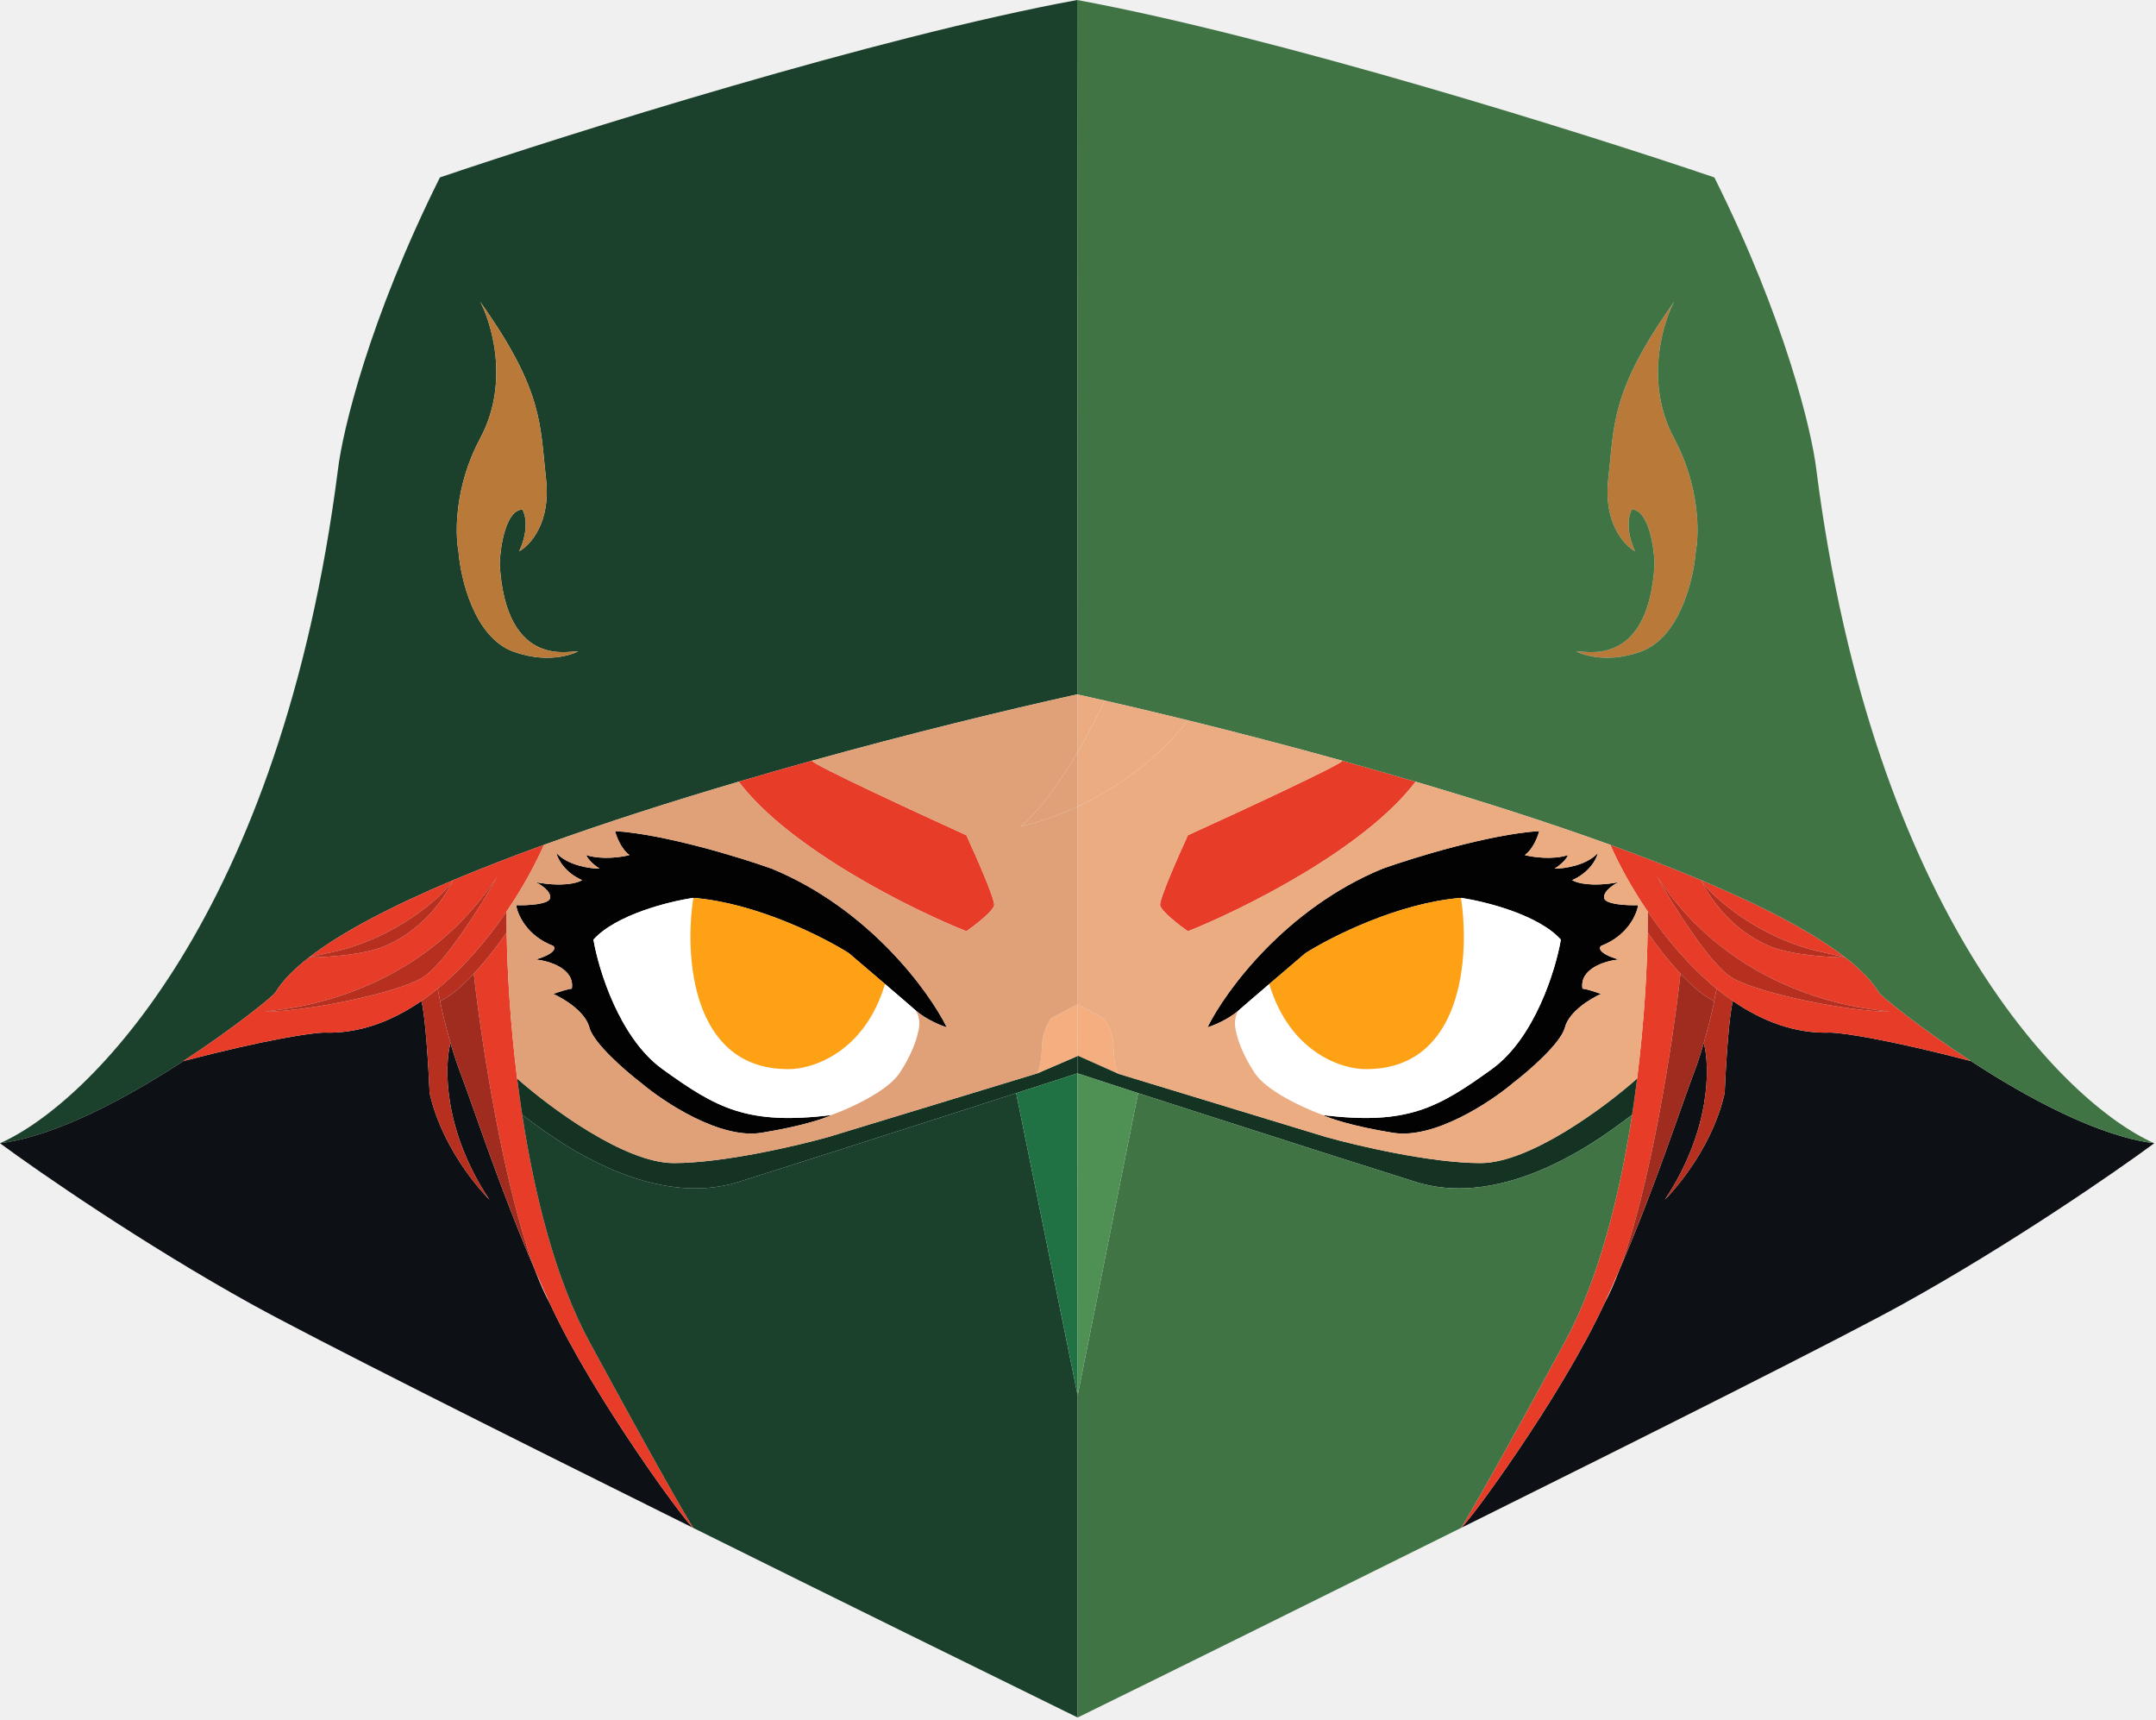
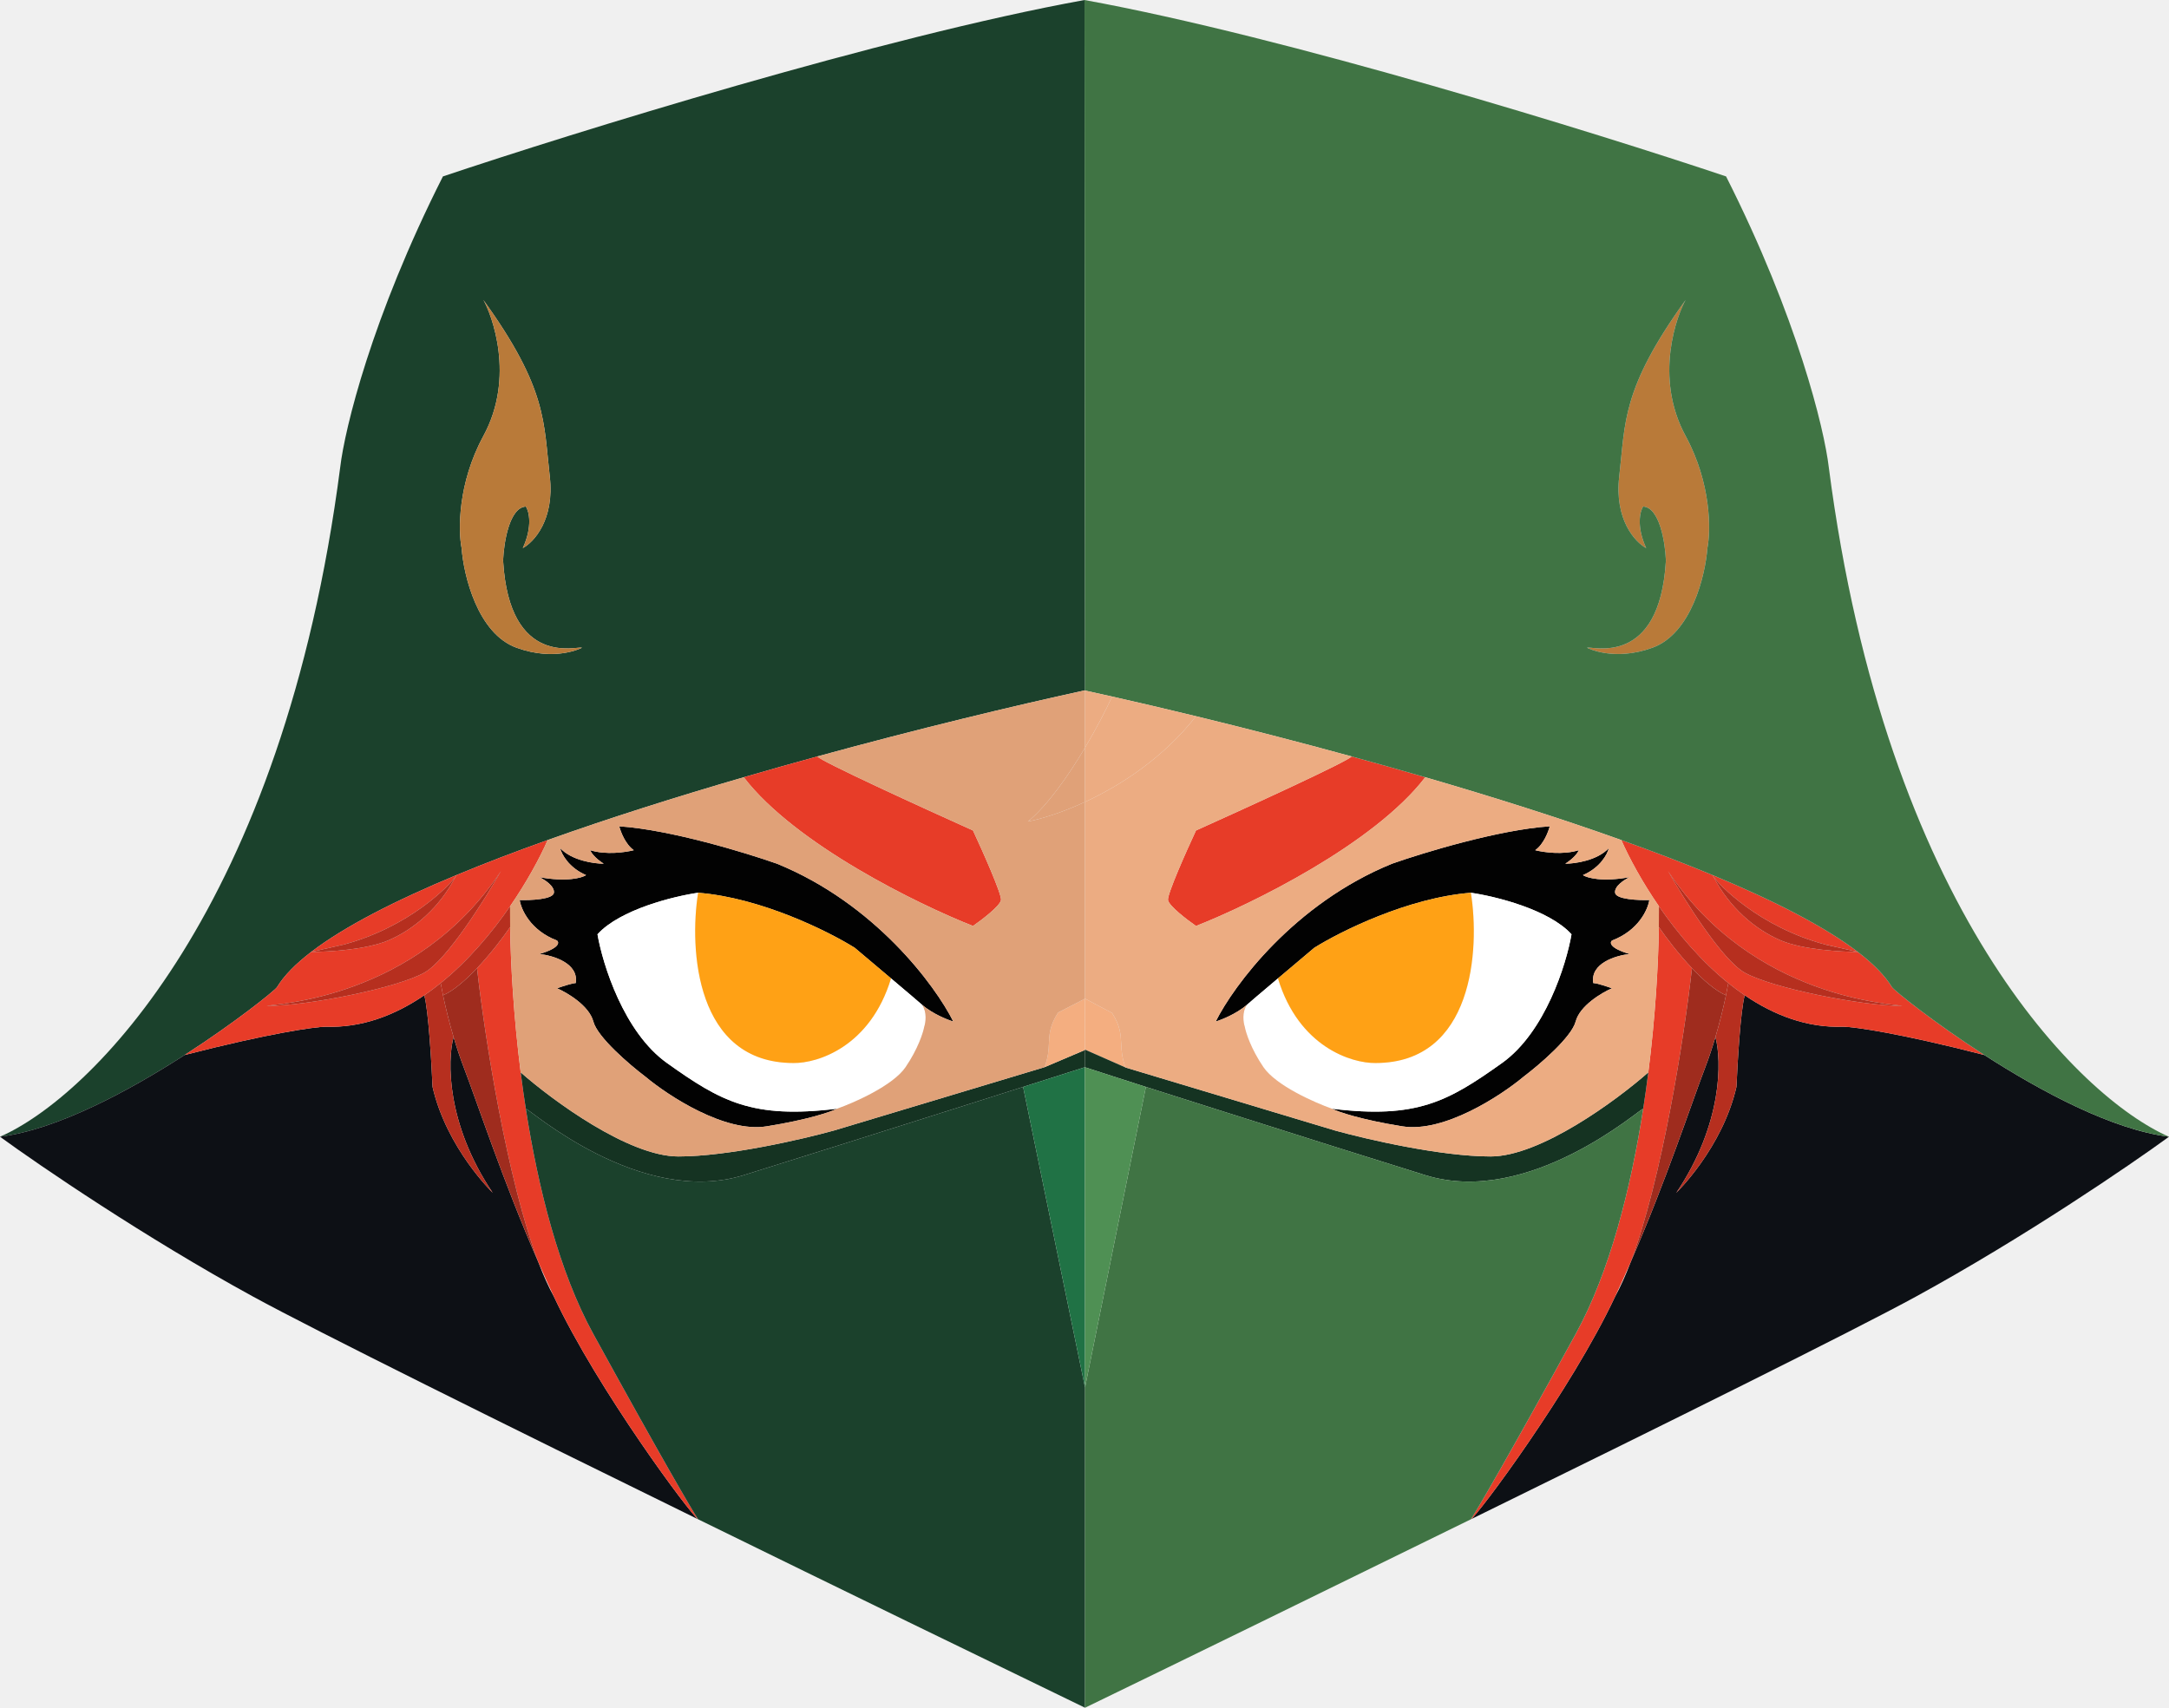
- <svg xmlns="http://www.w3.org/2000/svg" width="508" height="405" viewBox="0 0 508 405" fill="none">
-   <path fill-rule="evenodd" clip-rule="evenodd" d="M79.623 110.666C66.223 215.349 20.958 260.049 0 269.314C13.312 267.644 30.067 258.527 43.21 249.953C55.234 242.108 64.235 234.717 64.815 233.895C66.451 231.152 69.182 228.354 72.826 225.527C80.59 219.503 92.499 213.35 106.793 207.331C113.46 204.523 120.647 201.745 128.174 199.022C142.633 193.792 158.349 188.769 174.054 184.142C179.821 182.443 185.588 180.797 191.29 179.214C214.69 172.718 237.012 167.279 253.92 163.549L253.799 0.004C206.608 8.662 134.081 31.465 103.656 41.796C86.954 75.247 80.675 101.648 79.623 110.666ZM113.123 103.287C120.648 89.267 115.065 74.509 113.123 71.066C128.174 92.219 127.203 100.09 128.659 112.88C129.824 123.112 124.937 128.458 122.348 129.852C124.678 124.736 123.804 121.161 123.076 120.013C119.192 120.21 117.897 128.622 117.735 132.803C119.192 158.384 135.214 152.972 136.185 153.464C136.185 153.464 130.019 156.809 120.891 153.464C111.764 150.119 108.511 136.329 108.025 129.852C107.216 125.67 107.103 114.503 113.123 103.287Z" fill="#1B412C" />
-   <path d="M113.123 71.066C115.065 74.509 120.648 89.267 113.123 103.287C107.103 114.503 107.216 125.67 108.025 129.852C108.511 136.329 111.764 150.119 120.891 153.464C130.019 156.809 136.185 153.464 136.185 153.464C135.214 152.972 119.192 158.384 117.735 132.803C117.897 128.622 119.192 120.21 123.076 120.013C123.804 121.161 124.678 124.736 122.348 129.852C124.937 128.458 129.824 123.112 128.659 112.88C127.203 100.09 128.174 92.219 113.123 71.066Z" fill="#B97A39" />
-   <path d="M223.09 242.012C218.882 233.485 204.738 214.07 181.822 204.625C174.459 202.001 156.77 196.557 144.924 195.77C145.247 197.082 146.38 200.05 148.322 201.428C146.461 201.919 141.816 202.608 138.127 201.428C138.288 201.919 139.146 203.248 141.282 204.625C139.017 204.625 133.806 203.887 131.087 200.936C131.41 202.329 133.077 205.56 137.156 207.331C136.185 207.987 132.64 209.003 126.232 207.823C127.445 208.397 129.824 209.938 129.63 211.512C129.436 213.086 124.209 213.316 121.619 213.234C121.943 215.448 124.144 220.465 130.358 222.826C130.925 223.318 130.893 224.647 126.232 226.024C129.387 226.352 135.505 228.189 134.728 232.911C133.951 232.911 131.491 233.731 130.358 234.141C132.786 235.207 137.884 238.273 138.855 242.012C139.826 245.75 147.351 252.26 150.992 255.048C156.414 259.639 169.684 268.428 179.395 266.854C189.105 265.28 194.445 263.411 195.902 262.673C175.996 265.132 168.713 260.951 156.09 251.85C145.992 244.57 141.04 228.484 139.826 221.351C145.128 215.448 157.733 212.332 163.373 211.512C178.132 212.693 193.96 220.695 200.029 224.548C202.281 226.468 205.547 229.255 208.525 231.802C212.288 235.021 215.591 237.857 215.808 238.076C218.332 240.241 221.715 241.602 223.09 242.012Z" fill="#020202" />
-   <path d="M195.902 262.673C200.029 261.197 209.011 257.163 211.924 252.834C214.837 248.505 216.05 244.635 216.293 243.242C216.617 242.258 216.973 239.847 215.808 238.076C215.591 237.857 212.288 235.021 208.525 231.802C203.67 248.035 191.29 251.931 185.706 251.85C162.79 251.85 161.269 224.958 163.373 211.512C157.733 212.332 145.128 215.448 139.826 221.351C141.04 228.484 145.992 244.57 156.09 251.85C168.713 260.951 175.996 265.132 195.902 262.673Z" fill="white" />
-   <path d="M200.029 224.548C193.96 220.695 178.132 212.693 163.373 211.512C161.269 224.958 162.79 251.85 185.706 251.85C191.29 251.931 203.67 248.035 208.525 231.802C205.547 229.255 202.281 226.468 200.029 224.548Z" fill="#FFA115" />
-   <path d="M0 269.314C9.225 276.119 33.986 293.222 59.232 307.193C73.761 315.233 118.036 337.452 163.373 359.947C161.949 359.24 139.887 329.329 129.63 307.193C128.37 304.9 127.164 302.163 126.015 299.099C117.666 279.732 111.708 261.257 108.511 252.834C107.625 250.5 106.834 248.062 106.146 245.701C104.668 251.194 104.432 266.264 115.308 282.596C115.308 282.596 104.53 272.069 101.228 257.508C100.985 251.731 100.257 239.305 99.286 235.807C92.407 240.545 84.636 243.564 76.225 243.242C73.554 243.307 63.213 244.74 43.21 249.953C30.067 258.527 13.312 267.644 0 269.314Z" fill="#0D1015" />
-   <path d="M227.702 196.754C215.808 191.343 191.872 180.259 191.29 179.214C185.588 180.797 179.821 182.443 174.054 184.142C186.095 200.026 214.837 214.254 227.702 219.383C229.806 217.907 234.063 214.611 234.257 213.234C234.451 211.856 229.968 201.673 227.702 196.754Z" fill="#E73C28" />
-   <path d="M80.351 223.81C95.879 219.646 105.392 209.605 106.653 207.609C106.7 207.516 106.747 207.424 106.793 207.331C92.499 213.35 80.59 219.503 72.826 225.527L80.351 223.81Z" fill="#E73C28" />
-   <path fill-rule="evenodd" clip-rule="evenodd" d="M64.815 233.895C64.235 234.717 55.234 242.108 43.21 249.953C63.213 244.74 73.554 243.307 76.225 243.242C84.636 243.564 92.407 240.545 99.286 235.807C100.602 234.901 101.885 233.932 103.134 232.911C109.526 227.686 115.018 221.111 119.373 214.71C123.274 208.976 126.264 203.382 128.174 199.022C120.647 201.745 113.46 204.523 106.793 207.331C106.78 207.389 106.733 207.483 106.653 207.609C102.981 214.846 97.022 220.155 90.79 222.826C85.74 224.991 76.71 225.529 72.826 225.527C69.182 228.354 66.451 231.152 64.815 233.895ZM117.25 206.347C97.344 236.847 64.087 237.83 62.388 238.322C71.855 238.322 92.732 234.141 99.286 230.451C104.53 227.5 113.447 213.152 117.25 206.347Z" fill="#E73C28" />
-   <path d="M106.653 207.609C105.392 209.605 95.879 219.646 80.351 223.81L72.826 225.527C76.71 225.529 85.74 224.991 90.79 222.826C97.022 220.155 102.981 214.846 106.653 207.609Z" fill="#B62F1F" />
-   <path d="M62.388 238.322C64.087 237.83 97.344 236.847 117.25 206.347C113.447 213.152 104.53 227.5 99.286 230.451C92.732 234.141 71.855 238.322 62.388 238.322Z" fill="#B62F1F" />
-   <path d="M115.308 282.596C104.432 266.264 104.668 251.194 106.146 245.701C105.058 241.967 104.227 238.428 103.684 235.807C103.442 234.637 103.258 233.651 103.134 232.911C101.885 233.932 100.602 234.901 99.286 235.807C100.257 239.305 100.985 251.731 101.228 257.508C104.53 272.069 115.308 282.596 115.308 282.596Z" fill="#B62F1F" />
-   <path d="M163.373 359.947C161.916 357.694 154.974 345.76 138.855 316.047C130.854 301.299 125.941 281.496 123.049 262.673C122.604 259.773 122.206 256.896 121.852 254.064C120.203 240.851 119.513 228.625 119.386 219.629C117.765 222.035 114.845 225.94 111.637 229.375C113.387 245.386 118.664 279.491 126.015 299.099C127.174 301.788 128.38 304.494 129.63 307.193C139.887 329.329 161.949 359.24 163.373 359.947Z" fill="#E73C28" />
-   <path d="M119.373 214.71C115.018 221.111 109.526 227.686 103.134 232.911C103.258 233.651 103.442 234.637 103.684 235.807C106.153 234.72 108.993 232.207 111.637 229.375C114.845 225.94 117.765 222.035 119.386 219.629C119.361 217.858 119.358 216.213 119.373 214.71Z" fill="#B62F1F" />
-   <path d="M108.511 252.834C111.708 261.257 117.666 279.732 126.015 299.099C118.664 279.491 113.387 245.386 111.637 229.375C108.993 232.207 106.153 234.72 103.684 235.807C104.227 238.428 105.058 241.967 106.146 245.701C106.834 248.062 107.625 250.5 108.511 252.834Z" fill="#9F2C1E" />
-   <path d="M163.373 359.947C196.816 376.54 230.836 393.283 253.92 404.595V328.715L239.431 257.508C234.462 259.108 229.009 260.863 223.378 262.673C205.444 268.436 185.702 274.756 174.054 278.415C149.779 286.04 123.804 262.673 123.049 262.673C125.941 281.496 130.854 301.299 138.855 316.047C154.974 345.76 161.916 357.694 163.373 359.947Z" fill="#1B412C" />
-   <path d="M158.761 273.987C147.108 273.987 129.3 260.705 121.852 254.064C122.206 256.896 122.604 259.773 123.049 262.673C123.804 262.673 149.779 286.04 174.054 278.415C185.702 274.756 205.444 268.436 223.378 262.673C229.009 260.863 234.462 259.108 239.431 257.508C245.019 255.707 249.957 254.114 253.883 252.846V248.665V248.772L244.452 252.834L195.174 267.838C187.891 269.888 170.413 273.987 158.761 273.987Z" fill="#153322" />
-   <path d="M253.883 252.846C249.957 254.114 245.019 255.707 239.431 257.508L253.92 328.715L253.883 252.846Z" fill="#207245" />
-   <path d="M394.474 71.066C392.532 74.509 386.949 89.267 394.474 103.287C400.494 114.503 400.381 125.67 399.572 129.852C399.086 136.329 395.833 150.119 386.706 153.464C377.578 156.809 371.412 153.464 371.412 153.464C372.383 152.972 388.405 158.384 389.862 132.803C389.7 128.622 388.405 120.21 384.521 120.013C383.793 121.161 382.919 124.736 385.249 129.852C382.66 128.458 377.773 123.112 378.938 112.88C380.394 100.09 379.423 92.219 394.474 71.066Z" fill="#B97A39" />
-   <path d="M284.507 242.012C288.714 233.485 302.859 214.07 325.775 204.625C333.138 202.001 350.827 196.557 362.673 195.77C362.35 197.082 361.217 200.05 359.275 201.428C361.136 201.919 365.78 202.608 369.47 201.428C369.309 201.919 368.451 203.248 366.315 204.625C368.58 204.625 373.791 203.887 376.51 200.936C376.187 202.329 374.52 205.56 370.441 207.331C371.412 207.987 374.957 209.003 381.365 207.823C380.151 208.397 377.773 209.938 377.967 211.512C378.161 213.086 383.388 213.316 385.978 213.234C385.654 215.448 383.453 220.465 377.238 222.826C376.672 223.318 376.704 224.647 381.365 226.024C378.209 226.352 372.092 228.189 372.869 232.911C373.646 232.911 376.106 233.731 377.238 234.141C374.811 235.207 369.713 238.273 368.742 242.012C367.771 245.75 360.246 252.26 356.604 255.048C351.183 259.639 337.912 268.428 328.202 266.854C318.492 265.28 313.152 263.411 311.695 262.673C331.601 265.132 338.883 260.951 351.507 251.85C361.605 244.57 366.557 228.484 367.771 221.351C362.469 215.448 349.864 212.332 344.224 211.512C329.465 212.693 313.637 220.695 307.568 224.548C305.316 226.468 302.05 229.255 299.072 231.802C295.309 235.021 292.006 237.857 291.789 238.076C289.265 240.241 285.882 241.602 284.507 242.012Z" fill="#020202" />
-   <path d="M311.695 262.673C307.568 261.197 298.586 257.163 295.673 252.834C292.76 248.505 291.547 244.635 291.304 243.242C290.98 242.258 290.624 239.847 291.789 238.076C292.006 237.857 295.309 235.021 299.072 231.802C303.927 248.035 316.307 251.931 321.891 251.85C344.807 251.85 346.328 224.958 344.224 211.512C349.864 212.332 362.469 215.448 367.771 221.351C366.557 228.484 361.605 244.57 351.507 251.85C338.883 260.951 331.601 265.132 311.695 262.673Z" fill="white" />
-   <path d="M307.568 224.548C313.637 220.695 329.465 212.693 344.224 211.512C346.328 224.958 344.807 251.85 321.891 251.85C316.307 251.931 303.927 248.035 299.072 231.802C302.05 229.255 305.316 226.468 307.568 224.548Z" fill="#FFA115" />
-   <path d="M507.597 269.314C498.372 276.119 473.611 293.222 448.365 307.193C433.836 315.233 389.561 337.452 344.224 359.947C345.648 359.24 367.71 329.329 377.967 307.193C379.227 304.9 380.433 302.163 381.582 299.099C389.931 279.732 395.889 261.257 399.086 252.834C399.972 250.5 400.763 248.062 401.451 245.701C402.928 251.194 403.164 266.264 392.289 282.596C392.289 282.596 403.067 272.069 406.369 257.508C406.612 251.731 407.34 239.305 408.311 235.807C415.19 240.545 422.96 243.564 431.372 243.242C434.043 243.307 444.384 244.74 464.387 249.953C477.53 258.527 494.285 267.644 507.597 269.314Z" fill="#0D1015" />
-   <path d="M279.894 196.754C291.789 191.343 315.725 180.259 316.307 179.214C322.009 180.797 327.775 182.443 333.543 184.142C321.502 200.026 292.76 214.254 279.894 219.383C277.791 217.907 273.534 214.611 273.34 213.234C273.146 211.856 277.629 201.673 279.894 196.754Z" fill="#E73C28" />
-   <path d="M427.246 223.81C411.718 219.646 402.205 209.605 400.944 207.609C400.897 207.516 400.85 207.424 400.804 207.331C415.098 213.35 427.007 219.503 434.771 225.527L427.246 223.81Z" fill="#E73C28" />
-   <path fill-rule="evenodd" clip-rule="evenodd" d="M442.782 233.895C443.362 234.717 452.363 242.108 464.387 249.953C444.384 244.74 434.043 243.307 431.372 243.242C422.96 243.564 415.19 240.545 408.311 235.807C406.995 234.901 405.712 233.932 404.463 232.911C398.071 227.686 392.579 221.111 388.224 214.71C384.322 208.976 381.333 203.382 379.423 199.022C386.95 201.745 394.136 204.523 400.804 207.331C400.817 207.389 400.864 207.483 400.944 207.609C404.616 214.846 410.575 220.155 416.807 222.826C421.856 224.991 430.887 225.529 434.771 225.527C438.415 228.354 441.146 231.152 442.782 233.895ZM390.347 206.347C410.253 236.847 443.51 237.83 445.209 238.322C435.742 238.322 414.865 234.141 408.311 230.451C403.067 227.5 394.15 213.152 390.347 206.347Z" fill="#E73C28" />
-   <path d="M400.944 207.609C402.205 209.605 411.718 219.646 427.246 223.81L434.771 225.527C430.887 225.529 421.856 224.991 416.807 222.826C410.575 220.155 404.616 214.846 400.944 207.609Z" fill="#B62F1F" />
-   <path d="M445.209 238.322C443.51 237.83 410.253 236.847 390.347 206.347C394.15 213.152 403.067 227.5 408.311 230.451C414.865 234.141 435.742 238.322 445.209 238.322Z" fill="#B62F1F" />
-   <path d="M392.289 282.596C403.164 266.264 402.928 251.194 401.451 245.701C402.539 241.967 403.37 238.428 403.912 235.807C404.154 234.637 404.339 233.651 404.463 232.911C405.712 233.932 406.995 234.901 408.311 235.807C407.34 239.305 406.612 251.731 406.369 257.508C403.067 272.069 392.289 282.596 392.289 282.596Z" fill="#B62F1F" />
-   <path d="M344.224 359.947C345.681 357.694 352.623 345.76 368.742 316.047C376.743 301.299 381.656 281.496 384.548 262.673C384.993 259.773 385.391 256.896 385.744 254.064C387.394 240.851 388.084 228.625 388.211 219.629C389.832 222.035 392.752 225.94 395.959 229.375C394.21 245.386 388.933 279.491 381.582 299.099C380.422 301.788 379.217 304.494 377.967 307.193C367.71 329.329 345.648 359.24 344.224 359.947Z" fill="#E73C28" />
-   <path d="M388.224 214.71C392.579 221.111 398.071 227.686 404.463 232.911C404.339 233.651 404.154 234.637 403.912 235.807C401.444 234.72 398.604 232.207 395.959 229.375C392.752 225.94 389.832 222.035 388.211 219.629C388.236 217.858 388.239 216.213 388.224 214.71Z" fill="#B62F1F" />
-   <path d="M399.086 252.834C395.889 261.257 389.931 279.732 381.582 299.099C388.933 279.491 394.21 245.386 395.959 229.375C398.604 232.207 401.444 234.72 403.912 235.807C403.37 238.428 402.539 241.967 401.451 245.701C400.763 248.062 399.972 250.5 399.086 252.834Z" fill="#9F2C1E" />
-   <path d="M253.883 248.665L253.92 236.601L260.246 239.977C262.189 243.07 262.281 245.059 262.381 247.221C262.456 248.841 262.535 250.559 263.402 252.913L253.883 248.665Z" fill="#F4AE80" />
-   <path d="M348.836 273.987C360.488 273.987 378.297 260.705 385.744 254.064C385.391 256.896 384.993 259.773 384.548 262.673C383.793 262.673 357.818 286.04 333.543 278.415C321.894 274.756 302.153 268.436 284.219 262.673C278.588 260.863 273.135 259.108 268.166 257.508C262.692 255.744 257.77 254.102 253.883 252.846C253.802 252.82 253.963 252.872 253.883 252.846V248.772V248.665L263.402 252.913L263.144 252.834L312.423 267.838C319.706 269.888 337.184 273.987 348.836 273.987Z" fill="#153322" />
-   <path fill-rule="evenodd" clip-rule="evenodd" d="M507.597 269.314C486.639 260.049 441.374 215.349 427.974 110.666C426.922 101.648 420.643 75.247 403.941 41.796C373.568 31.483 300.996 8.696 253.799 0.004L253.92 163.549V163.602C255.959 164.053 258.076 164.528 260.263 165.027C266.32 166.407 272.917 167.968 279.894 169.686C291.255 172.482 303.622 175.693 316.307 179.214C322.009 180.797 327.775 182.443 333.543 184.142C349.248 188.769 364.964 193.792 379.423 199.022C386.95 201.745 394.136 204.523 400.804 207.331C415.098 213.35 427.007 219.503 434.771 225.527C438.415 228.354 441.146 231.152 442.782 233.895C443.362 234.717 452.363 242.108 464.387 249.953C477.53 258.527 494.285 267.644 507.597 269.314ZM394.474 103.287C386.949 89.267 392.532 74.509 394.474 71.066C379.423 92.219 380.394 100.09 378.938 112.88C377.773 123.112 382.66 128.458 385.249 129.852C382.919 124.736 383.793 121.161 384.521 120.013C388.405 120.21 389.7 128.622 389.862 132.803C388.405 158.384 372.383 152.972 371.412 153.464C371.412 153.464 377.578 156.809 386.706 153.464C395.833 150.119 399.086 136.329 399.572 129.852C400.381 125.67 400.494 114.503 394.474 103.287Z" fill="#407444" />
-   <path d="M344.224 359.947C345.681 357.694 352.623 345.76 368.742 316.047C376.743 301.299 381.656 281.496 384.548 262.673C383.793 262.673 357.818 286.04 333.543 278.415C321.894 274.756 302.153 268.436 284.219 262.673C278.588 260.863 273.135 259.108 268.166 257.508L253.92 328.715V404.595C276.999 393.285 310.898 376.482 344.224 359.947Z" fill="#407444" />
-   <path d="M253.92 328.715L268.166 257.508C262.692 255.744 257.77 254.102 253.883 252.846L253.92 328.715Z" fill="#4F9054" />
-   <path d="M247.608 239.899C245.666 242.992 245.574 244.98 245.474 247.142C245.399 248.763 245.319 250.481 244.452 252.834L253.883 248.772V248.665L253.92 236.601L247.608 239.899Z" fill="#F4AE80" />
-   <path fill-rule="evenodd" clip-rule="evenodd" d="M191.29 179.214C214.69 172.718 237.012 167.279 253.92 163.549V163.602V177.137C250.08 183.69 245.264 190.69 240.579 194.626C243.668 194.024 248.464 192.554 253.913 189.999L253.92 189.996V236.601L247.608 239.899C245.666 242.992 245.574 244.98 245.474 247.142C245.399 248.763 245.319 250.481 244.452 252.834L195.174 267.838C187.891 269.888 170.413 273.987 158.761 273.987C147.108 273.987 129.3 260.705 121.852 254.064C120.203 240.851 119.513 228.625 119.386 219.629C119.361 217.858 119.358 216.213 119.373 214.71C123.274 208.976 126.264 203.382 128.174 199.022C142.633 193.792 158.349 188.769 174.054 184.142C186.095 200.026 214.837 214.254 227.702 219.383C229.806 217.907 234.063 214.611 234.257 213.234C234.451 211.856 229.968 201.673 227.702 196.754C215.808 191.343 191.872 180.259 191.29 179.214ZM223.09 242.012C218.882 233.485 204.738 214.07 181.822 204.625C174.459 202.001 156.77 196.557 144.924 195.77C145.247 197.082 146.38 200.05 148.322 201.428C146.461 201.919 141.816 202.608 138.127 201.428C138.288 201.919 139.146 203.248 141.282 204.625C139.017 204.625 133.806 203.887 131.087 200.936C131.41 202.329 133.077 205.56 137.156 207.331C136.185 207.987 132.64 209.003 126.232 207.823C127.445 208.397 129.824 209.938 129.63 211.512C129.436 213.086 124.209 213.316 121.619 213.234C121.943 215.448 124.144 220.465 130.358 222.826C130.925 223.318 130.893 224.647 126.232 226.024C129.387 226.352 135.505 228.189 134.728 232.911C133.951 232.911 131.491 233.731 130.358 234.141C132.786 235.207 137.884 238.273 138.855 242.012C139.826 245.75 147.351 252.26 150.992 255.048C156.414 259.639 169.684 268.428 179.395 266.854C189.105 265.28 194.445 263.411 195.902 262.673C200.029 261.197 209.011 257.163 211.924 252.834C214.837 248.505 216.05 244.635 216.293 243.242C216.617 242.258 216.973 239.847 215.808 238.076C218.332 240.241 221.715 241.602 223.09 242.012Z" fill="#E0A178" />
-   <path fill-rule="evenodd" clip-rule="evenodd" d="M316.307 179.214C315.725 180.259 291.789 191.343 279.894 196.754C277.629 201.673 273.146 211.856 273.34 213.234C273.534 214.611 277.791 217.907 279.894 219.383C292.76 214.254 321.502 200.026 333.543 184.142C349.248 188.769 364.964 193.792 379.423 199.022C381.333 203.382 384.322 208.976 388.224 214.71C388.239 216.213 388.236 217.858 388.211 219.629C388.084 228.625 387.394 240.851 385.744 254.064C378.297 260.705 360.488 273.987 348.836 273.987C337.184 273.987 319.706 269.888 312.423 267.838L263.402 252.913C262.535 250.559 262.456 248.841 262.381 247.221C262.281 245.059 262.189 243.07 260.246 239.977L253.92 236.601V189.996C262.308 186.062 272.244 179.556 279.894 169.686C291.255 172.482 303.622 175.693 316.307 179.214ZM260.263 165.027C258.076 164.528 255.959 164.053 253.92 163.602V177.137C256.672 172.439 258.923 167.971 260.263 165.027ZM325.775 204.625C302.859 214.07 288.714 233.485 284.507 242.012C285.882 241.602 289.265 240.241 291.789 238.076C290.624 239.847 290.98 242.258 291.304 243.242C291.547 244.635 292.76 248.505 295.673 252.834C298.586 257.163 307.568 261.197 311.695 262.673C313.152 263.411 318.492 265.28 328.202 266.854C337.912 268.428 351.183 259.639 356.604 255.048C360.246 252.26 367.771 245.75 368.742 242.012C369.713 238.273 374.811 235.207 377.238 234.141C376.106 233.731 373.646 232.911 372.869 232.911C372.092 228.189 378.209 226.352 381.365 226.024C376.704 224.647 376.672 223.318 377.238 222.826C383.453 220.465 385.654 215.448 385.978 213.234C383.388 213.316 378.161 213.086 377.967 211.512C377.773 209.938 380.151 208.397 381.365 207.823C374.957 209.003 371.412 207.987 370.441 207.331C374.52 205.56 376.187 202.329 376.51 200.936C373.791 203.887 368.58 204.625 366.315 204.625C368.451 203.248 369.309 201.919 369.47 201.428C365.78 202.608 361.136 201.919 359.275 201.428C361.217 200.05 362.35 197.082 362.673 195.77C350.827 196.557 333.138 202.001 325.775 204.625Z" fill="#ECAC82" />
-   <path d="M253.92 177.137C250.08 183.69 245.264 190.69 240.579 194.626C243.668 194.024 248.464 192.554 253.913 189.999L253.92 189.996V177.137Z" fill="#E0A178" />
-   <path d="M279.894 169.686C272.917 167.968 266.32 166.407 260.263 165.027C258.923 167.971 256.672 172.439 253.92 177.137V189.996C262.308 186.062 272.244 179.556 279.894 169.686Z" fill="#ECAC82" />
+ <svg xmlns="http://www.w3.org/2000/svg" width="400" height="315" viewBox="0 0 400 315" fill="none">
+   <g clip-path="url(#clip0_659_276)">
+     <path fill-rule="evenodd" clip-rule="evenodd" d="M62.745 86.157C52.186 167.657 16.515 202.457 0 209.67C10.49 208.37 23.693 201.273 34.051 194.597C43.526 188.49 50.619 182.736 51.076 182.095C52.365 179.96 54.517 177.781 57.389 175.58C63.507 170.891 72.892 166.1 84.156 161.414C89.41 159.228 95.073 157.065 101.004 154.946C112.399 150.874 124.783 146.963 137.159 143.361C141.704 142.038 146.248 140.757 150.741 139.524C169.182 134.467 186.772 130.233 200.096 127.328L200.001 0.003C162.813 6.744 105.659 24.497 81.683 32.54C68.522 58.583 63.574 79.136 62.745 86.157ZM89.144 80.413C95.074 69.498 90.674 58.008 89.144 55.327C101.004 71.796 100.239 77.923 101.387 87.881C102.305 95.847 98.454 100.009 96.413 101.094C98.25 97.111 97.561 94.328 96.987 93.434C93.926 93.587 92.906 100.136 92.779 103.392C93.926 123.307 106.552 119.094 107.317 119.477C107.317 119.477 102.458 122.082 95.265 119.477C88.073 116.873 85.509 106.137 85.127 101.094C84.489 97.839 84.4 89.145 89.144 80.413Z" fill="#1B412C" />
+     <path d="M89.144 55.327C90.674 58.008 95.074 69.498 89.144 80.413C84.4 89.145 84.489 97.839 85.127 101.094C85.509 106.137 88.073 116.873 95.265 119.477C102.458 122.082 107.317 119.477 107.317 119.477C106.552 119.094 93.926 123.307 92.779 103.392C92.906 100.136 93.926 93.587 96.987 93.434C97.561 94.328 98.25 97.111 96.413 101.094C98.454 100.009 102.305 95.847 101.387 87.881C100.239 77.923 101.004 71.796 89.144 55.327Z" fill="#B97A39" />
+     <path d="M175.801 188.415C172.485 181.776 161.339 166.661 143.281 159.308C137.478 157.265 123.539 153.027 114.204 152.414C114.459 153.435 115.352 155.746 116.882 156.818C115.415 157.201 111.755 157.737 108.847 156.818C108.975 157.201 109.651 158.235 111.334 159.308C109.549 159.308 105.442 158.733 103.3 156.435C103.555 157.52 104.868 160.035 108.082 161.414C107.317 161.925 104.524 162.716 99.474 161.797C100.43 162.244 102.305 163.444 102.152 164.669C101.999 165.895 97.88 166.074 95.839 166.01C96.094 167.733 97.829 171.64 102.726 173.478C103.172 173.861 103.147 174.895 99.474 175.968C101.961 176.223 106.781 177.653 106.169 181.329C105.557 181.329 103.619 181.968 102.726 182.287C104.639 183.117 108.656 185.504 109.421 188.415C110.187 191.325 116.117 196.393 118.986 198.564C123.258 202.138 133.716 208.981 141.368 207.755C149.02 206.53 153.228 205.074 154.376 204.5C138.69 206.415 132.951 203.159 123.003 196.074C115.045 190.406 111.143 177.882 110.187 172.329C114.365 167.733 124.298 165.308 128.742 164.669C140.373 165.589 152.846 171.819 157.628 174.819C159.403 176.313 161.976 178.483 164.323 180.466C167.288 182.972 169.891 185.18 170.062 185.351C172.052 187.036 174.717 188.095 175.801 188.415Z" fill="#020202" />
+     <path d="M154.376 204.5C157.628 203.351 164.706 200.21 167.001 196.84C169.297 193.47 170.253 190.457 170.445 189.372C170.7 188.606 170.98 186.729 170.062 185.351C169.891 185.18 167.288 182.972 164.323 180.466C160.497 193.104 150.741 196.137 146.341 196.074C128.283 196.074 127.084 175.138 128.742 164.669C124.298 165.308 114.365 167.733 110.187 172.329C111.143 177.882 115.045 190.406 123.003 196.074C132.951 203.159 138.69 206.415 154.376 204.5Z" fill="white" />
+     <path d="M157.628 174.819C152.846 171.819 140.373 165.589 128.742 164.669C127.084 175.138 128.283 196.074 146.341 196.074C150.741 196.137 160.497 193.104 164.323 180.466C161.976 178.483 159.403 176.313 157.628 174.819Z" fill="#FFA115" />
+     <path d="M0 209.67C7.269 214.968 26.781 228.283 46.676 239.16C58.125 245.419 93.016 262.718 128.742 280.231C127.62 279.681 110.235 256.394 102.152 239.16C101.159 237.375 100.209 235.245 99.303 232.859C92.724 217.781 88.029 203.398 85.509 196.84C84.811 195.023 84.188 193.125 83.646 191.287C82.481 195.564 82.296 207.296 90.866 220.011C90.866 220.011 82.372 211.815 79.77 200.479C79.579 195.982 79.005 186.307 78.24 183.584C72.819 187.273 66.696 189.623 60.067 189.372C57.963 189.423 49.813 190.538 34.051 194.597C23.693 201.273 10.49 208.37 0 209.67Z" fill="#0D1015" />
+     <path d="M179.436 153.18C170.062 148.967 151.2 140.338 150.741 139.524C146.248 140.757 141.704 142.038 137.159 143.361C146.648 155.727 169.297 166.804 179.436 170.797C181.094 169.648 184.448 167.082 184.601 166.01C184.754 164.938 181.221 157.01 179.436 153.18Z" fill="#E73C28" />
+     <path d="M63.319 174.244C75.555 171.002 83.052 163.185 84.046 161.631C84.083 161.559 84.119 161.487 84.156 161.414C72.892 166.1 63.507 170.891 57.389 175.58L63.319 174.244Z" fill="#E73C28" />
+     <path fill-rule="evenodd" clip-rule="evenodd" d="M51.076 182.095C50.619 182.736 43.526 188.49 34.051 194.597C49.813 190.538 57.963 189.423 60.067 189.372C66.696 189.623 72.819 187.273 78.24 183.584C79.277 182.878 80.288 182.124 81.272 181.329C86.31 177.262 90.637 172.143 94.069 167.159C97.144 162.695 99.5 158.34 101.004 154.946C95.073 157.065 89.41 159.228 84.156 161.414C84.145 161.46 84.108 161.533 84.046 161.631C81.152 167.265 76.456 171.398 71.545 173.478C67.566 175.163 60.45 175.582 57.389 175.58C54.517 177.781 52.365 179.96 51.076 182.095ZM92.396 160.648C76.71 184.393 50.502 185.159 49.163 185.542C56.624 185.542 73.075 182.287 78.24 179.414C82.372 177.116 89.399 165.946 92.396 160.648Z" fill="#E73C28" />
+     <path d="M84.046 161.631C83.052 163.185 75.555 171.002 63.319 174.244L57.389 175.58C60.45 175.582 67.566 175.163 71.545 173.478C76.456 171.398 81.152 167.265 84.046 161.631Z" fill="#B62F1F" />
+     <path d="M49.163 185.542C50.502 185.159 76.71 184.393 92.396 160.648C89.399 165.946 82.372 177.116 78.24 179.414C73.075 182.287 56.624 185.542 49.163 185.542Z" fill="#B62F1F" />
+     <path d="M90.866 220.011C82.296 207.296 82.481 195.564 83.646 191.287C82.788 188.38 82.133 185.624 81.706 183.584C81.515 182.673 81.37 181.905 81.272 181.329C80.288 182.124 79.277 182.878 78.24 183.584C79.005 186.307 79.579 195.982 79.77 200.479C82.372 211.815 90.866 220.011 90.866 220.011Z" fill="#B62F1F" />
+     <path d="M128.742 280.231C127.594 278.477 122.123 269.186 109.421 246.054C103.116 234.571 99.245 219.154 96.966 204.5C96.615 202.242 96.302 200.002 96.023 197.798C94.723 187.511 94.179 177.992 94.079 170.989C92.802 172.862 90.501 175.902 87.973 178.576C89.352 191.041 93.511 217.594 99.303 232.859C100.217 234.952 101.167 237.059 102.152 239.16C110.235 256.394 127.62 279.681 128.742 280.231Z" fill="#E73C28" />
+     <path d="M94.069 167.159C90.637 172.143 86.31 177.262 81.272 181.329C81.37 181.905 81.515 182.673 81.706 183.584C83.651 182.738 85.889 180.782 87.973 178.576C90.501 175.902 92.802 172.862 94.079 170.989C94.06 169.61 94.057 168.329 94.069 167.159Z" fill="#B62F1F" />
+     <path d="M85.509 196.84C88.029 203.398 92.724 217.781 99.303 232.859C93.511 217.594 89.352 191.041 87.973 178.576C85.889 180.782 83.651 182.738 81.706 183.584C82.133 185.624 82.788 188.38 83.646 191.287C84.188 193.125 84.811 195.023 85.509 196.84Z" fill="#9F2C1E" />
+     <path d="M128.742 280.231C155.096 293.149 181.905 306.185 200.096 314.991V255.916L188.678 200.479C184.763 201.725 180.465 203.091 176.028 204.5C161.895 208.987 146.339 213.907 137.159 216.755C118.03 222.692 97.561 204.5 96.966 204.5C99.245 219.154 103.116 234.571 109.421 246.054C122.123 269.186 127.594 278.477 128.742 280.231Z" fill="#1B412C" />
+     <path d="M125.108 213.309C115.925 213.309 101.892 202.968 96.023 197.798C96.302 200.002 96.615 202.242 96.966 204.5C97.561 204.5 118.03 222.692 137.159 216.755C146.339 213.907 161.895 208.987 176.028 204.5C180.465 203.091 184.763 201.725 188.678 200.479C193.082 199.077 196.973 197.837 200.067 196.849V193.594V193.678L192.635 196.84L153.802 208.521C148.063 210.117 134.29 213.309 125.108 213.309Z" fill="#153322" />
+     <path d="M200.067 196.849C196.973 197.837 193.082 199.077 188.678 200.479L200.096 255.916L200.067 196.849Z" fill="#207245" />
+     <path d="M310.856 55.327C309.326 58.008 304.926 69.498 310.856 80.413C315.6 89.145 315.511 97.839 314.873 101.094C314.491 106.137 311.927 116.873 304.735 119.477C297.542 122.082 292.683 119.477 292.683 119.477C293.448 119.094 306.074 123.307 307.221 103.392C307.094 100.136 306.074 93.587 303.013 93.434C302.439 94.328 301.75 97.111 303.587 101.094C301.546 100.009 297.695 95.847 298.613 87.881C299.761 77.923 298.996 71.796 310.856 55.327Z" fill="#B97A39" />
+     <path d="M224.199 188.415C227.515 181.776 238.661 166.661 256.719 159.308C262.522 157.265 276.461 153.027 285.796 152.414C285.541 153.435 284.648 155.746 283.118 156.818C284.585 157.201 288.245 157.737 291.153 156.818C291.025 157.201 290.349 158.235 288.666 159.308C290.451 159.308 294.558 158.733 296.7 156.435C296.445 157.52 295.132 160.035 291.918 161.414C292.683 161.925 295.476 162.716 300.526 161.797C299.57 162.244 297.695 163.444 297.848 164.669C298.001 165.895 302.12 166.074 304.161 166.01C303.906 167.733 302.171 171.64 297.274 173.478C296.828 173.861 296.853 174.895 300.526 175.968C298.039 176.223 293.219 177.653 293.831 181.329C294.443 181.329 296.381 181.968 297.274 182.287C295.361 183.117 291.344 185.504 290.579 188.415C289.813 191.325 283.883 196.393 281.014 198.564C276.742 202.138 266.284 208.981 258.632 207.755C250.98 206.53 246.772 205.074 245.624 204.5C261.31 206.415 267.049 203.159 276.997 196.074C284.955 190.406 288.857 177.882 289.813 172.329C285.635 167.733 275.702 165.308 271.258 164.669C259.627 165.589 247.154 171.819 242.372 174.819C240.597 176.313 238.024 178.483 235.677 180.466C232.711 182.972 230.109 185.18 229.938 185.351C227.948 187.036 225.283 188.095 224.199 188.415Z" fill="#020202" />
+     <path d="M245.624 204.5C242.372 203.351 235.294 200.21 232.999 196.84C230.703 193.47 229.747 190.457 229.555 189.372C229.3 188.606 229.02 186.729 229.938 185.351C230.109 185.18 232.711 182.972 235.677 180.466C239.503 193.104 249.259 196.137 253.659 196.074C271.717 196.074 272.916 175.138 271.258 164.669C275.702 165.308 285.635 167.733 289.813 172.329C288.857 177.882 284.955 190.406 276.997 196.074C267.049 203.159 261.31 206.415 245.624 204.5Z" fill="white" />
+     <path d="M242.372 174.819C247.154 171.819 259.627 165.589 271.258 164.669C272.916 175.138 271.717 196.074 253.659 196.074C249.259 196.137 239.503 193.104 235.677 180.466C238.024 178.483 240.597 176.313 242.372 174.819Z" fill="#FFA115" />
+     <path d="M400 209.67C392.731 214.968 373.219 228.283 353.324 239.16C341.875 245.419 306.984 262.718 271.258 280.231C272.38 279.681 289.765 256.394 297.848 239.16C298.841 237.375 299.791 235.245 300.697 232.859C307.276 217.781 311.971 203.398 314.491 196.84C315.189 195.023 315.812 193.125 316.354 191.287C317.518 195.564 317.704 207.296 309.134 220.011C309.134 220.011 317.628 211.815 320.23 200.479C320.421 195.982 320.995 186.307 321.76 183.584C327.181 187.273 333.304 189.623 339.933 189.372C342.037 189.423 350.187 190.538 365.949 194.597C376.307 201.273 389.51 208.37 400 209.67Z" fill="#0D1015" />
+     <path d="M220.564 153.18C229.938 148.967 248.8 140.338 249.259 139.524C253.752 140.757 258.296 142.038 262.841 143.361C253.352 155.727 230.703 166.804 220.564 170.797C218.906 169.648 215.552 167.082 215.399 166.01C215.246 164.938 218.779 157.01 220.564 153.18Z" fill="#E73C28" />
+     <path d="M336.681 174.244C324.445 171.002 316.948 163.185 315.954 161.631C315.917 161.559 315.881 161.487 315.844 161.414C327.108 166.1 336.493 170.891 342.611 175.58L336.681 174.244Z" fill="#E73C28" />
+     <path fill-rule="evenodd" clip-rule="evenodd" d="M348.924 182.095C349.381 182.736 356.474 188.49 365.949 194.597C350.187 190.538 342.037 189.423 339.933 189.372C333.304 189.623 327.181 187.273 321.76 183.584C320.723 182.878 319.712 182.124 318.728 181.329C313.69 177.262 309.363 172.143 305.931 167.159C302.856 162.695 300.5 158.34 298.996 154.946C304.927 157.065 310.59 159.228 315.844 161.414C315.855 161.46 315.892 161.533 315.954 161.631C318.848 167.265 323.544 171.398 328.455 173.478C332.434 175.163 339.55 175.582 342.611 175.58C345.482 177.781 347.635 179.96 348.924 182.095ZM307.604 160.648C323.29 184.393 349.498 185.159 350.837 185.542C343.376 185.542 326.925 182.287 321.76 179.414C317.628 177.116 310.601 165.946 307.604 160.648Z" fill="#E73C28" />
+     <path d="M315.954 161.631C316.948 163.185 324.445 171.002 336.681 174.244L342.611 175.58C339.55 175.582 332.434 175.163 328.455 173.478C323.544 171.398 318.848 167.265 315.954 161.631Z" fill="#B62F1F" />
+     <path d="M350.837 185.542C349.498 185.159 323.29 184.393 307.604 160.648C310.601 165.946 317.628 177.116 321.76 179.414C326.925 182.287 343.376 185.542 350.837 185.542Z" fill="#B62F1F" />
+     <path d="M309.134 220.011C317.704 207.296 317.518 195.564 316.354 191.287C317.212 188.38 317.867 185.624 318.294 183.584C318.485 182.673 318.63 181.905 318.728 181.329C319.712 182.124 320.723 182.878 321.76 183.584C320.995 186.307 320.421 195.982 320.23 200.479C317.628 211.815 309.134 220.011 309.134 220.011Z" fill="#B62F1F" />
+     <path d="M271.258 280.231C272.406 278.477 277.877 269.186 290.579 246.054C296.884 234.571 300.755 219.154 303.034 204.5C303.385 202.242 303.698 200.002 303.977 197.798C305.277 187.511 305.821 177.992 305.921 170.989C307.198 172.862 309.499 175.902 312.027 178.576C310.648 191.041 306.489 217.594 300.697 232.859C299.783 234.952 298.833 237.059 297.848 239.16C289.765 256.394 272.38 279.681 271.258 280.231Z" fill="#E73C28" />
+     <path d="M305.931 167.159C309.363 172.143 313.69 177.262 318.728 181.329C318.63 181.905 318.485 182.673 318.294 183.584C316.349 182.738 314.111 180.782 312.027 178.576C309.499 175.902 307.198 172.862 305.921 170.989C305.94 169.61 305.943 168.329 305.931 167.159Z" fill="#B62F1F" />
+     <path d="M314.491 196.84C311.971 203.398 307.276 217.781 300.697 232.859C306.489 217.594 310.648 191.041 312.027 178.576C314.111 180.782 316.349 182.738 318.294 183.584C317.867 185.624 317.212 188.38 316.354 191.287C315.812 193.125 315.189 195.023 314.491 196.84Z" fill="#9F2C1E" />
+     <path d="M200.067 193.594L200.096 184.202L205.081 186.831C206.612 189.239 206.684 190.787 206.763 192.47C206.822 193.732 206.885 195.069 207.568 196.901L200.067 193.594Z" fill="#F4AE80" />
+     <path d="M274.892 213.309C284.075 213.309 298.108 202.968 303.977 197.798C303.698 200.002 303.385 202.242 303.034 204.5C302.439 204.5 281.97 222.692 262.841 216.755C253.661 213.907 238.105 208.987 223.972 204.5C219.535 203.091 215.237 201.725 211.322 200.479C207.009 199.106 203.13 197.827 200.067 196.849C200.13 196.87 200.002 196.829 200.067 196.849V193.678V193.594L207.568 196.901L207.365 196.84L246.198 208.521C251.937 210.117 265.71 213.309 274.892 213.309Z" fill="#153322" />
+     <path fill-rule="evenodd" clip-rule="evenodd" d="M400 209.67C383.485 202.457 347.814 167.657 337.255 86.157C336.426 79.136 331.478 58.583 318.317 32.54C294.382 24.511 237.193 6.77 200.001 0.003L200.096 127.328V127.37C201.702 127.721 203.37 128.091 205.094 128.479C209.867 129.554 215.066 130.769 220.564 132.106C229.516 134.283 239.263 136.783 249.259 139.524C253.752 140.757 258.296 142.038 262.841 143.361C275.217 146.963 287.601 150.874 298.996 154.946C304.927 157.065 310.59 159.228 315.844 161.414C327.108 166.1 336.493 170.891 342.611 175.58C345.482 177.781 347.635 179.96 348.924 182.095C349.381 182.736 356.474 188.49 365.949 194.597C376.307 201.273 389.51 208.37 400 209.67ZM310.856 80.413C304.926 69.498 309.326 58.008 310.856 55.327C298.996 71.796 299.761 77.923 298.613 87.881C297.695 95.847 301.546 100.009 303.587 101.094C301.75 97.111 302.439 94.328 303.013 93.434C306.074 93.587 307.094 100.136 307.221 103.392C306.074 123.307 293.448 119.094 292.683 119.477C292.683 119.477 297.542 122.082 304.735 119.477C311.927 116.873 314.491 106.137 314.873 101.094C315.511 97.839 315.6 89.145 310.856 80.413Z" fill="#407444" />
+     <path d="M271.258 280.231C272.406 278.477 277.877 269.186 290.579 246.054C296.884 234.571 300.755 219.154 303.034 204.5C302.439 204.5 281.97 222.692 262.841 216.755C253.661 213.907 238.105 208.987 223.972 204.5C219.535 203.091 215.237 201.725 211.322 200.479L200.096 255.916V314.991C218.282 306.186 244.996 293.104 271.258 280.231Z" fill="#407444" />
+     <path d="M200.096 255.916L211.322 200.479C207.009 199.106 203.13 197.827 200.067 196.849L200.096 255.916Z" fill="#4F9054" />
+     <path d="M195.122 186.77C193.591 189.178 193.519 190.726 193.44 192.409C193.381 193.67 193.318 195.008 192.635 196.84L200.067 193.678V193.594L200.096 184.202L195.122 186.77Z" fill="#F4AE80" />
+     <path fill-rule="evenodd" clip-rule="evenodd" d="M150.741 139.524C169.182 134.467 186.772 130.233 200.096 127.328V127.37V137.907C197.07 143.009 193.275 148.459 189.582 151.523C192.017 151.055 195.796 149.91 200.09 147.921L200.096 147.918V184.202L195.122 186.77C193.591 189.178 193.519 190.726 193.44 192.409C193.381 193.67 193.318 195.008 192.635 196.84L153.802 208.521C148.063 210.117 134.29 213.309 125.108 213.309C115.925 213.309 101.892 202.968 96.023 197.798C94.723 187.511 94.179 177.992 94.079 170.989C94.06 169.61 94.057 168.329 94.069 167.159C97.144 162.695 99.5 158.34 101.004 154.946C112.399 150.874 124.783 146.963 137.159 143.361C146.648 155.727 169.297 166.804 179.436 170.797C181.094 169.648 184.448 167.082 184.601 166.01C184.754 164.938 181.221 157.01 179.436 153.18C170.062 148.967 151.2 140.338 150.741 139.524ZM175.801 188.415C172.485 181.776 161.339 166.661 143.281 159.308C137.478 157.265 123.539 153.027 114.204 152.414C114.459 153.435 115.352 155.746 116.882 156.818C115.415 157.201 111.755 157.737 108.847 156.818C108.975 157.201 109.651 158.235 111.334 159.308C109.549 159.308 105.442 158.733 103.3 156.435C103.555 157.52 104.868 160.035 108.082 161.414C107.317 161.925 104.524 162.716 99.474 161.797C100.43 162.244 102.305 163.444 102.152 164.669C101.999 165.895 97.88 166.074 95.839 166.01C96.094 167.733 97.829 171.64 102.726 173.478C103.172 173.861 103.147 174.895 99.474 175.968C101.961 176.223 106.781 177.653 106.169 181.329C105.557 181.329 103.619 181.968 102.726 182.287C104.639 183.117 108.656 185.504 109.421 188.415C110.187 191.325 116.117 196.393 118.986 198.564C123.258 202.138 133.716 208.981 141.368 207.755C149.02 206.53 153.228 205.074 154.376 204.5C157.628 203.351 164.706 200.21 167.001 196.84C169.297 193.47 170.253 190.457 170.445 189.372C170.7 188.606 170.98 186.729 170.062 185.351C172.052 187.036 174.717 188.095 175.801 188.415Z" fill="#E0A178" />
+     <path fill-rule="evenodd" clip-rule="evenodd" d="M249.259 139.524C248.8 140.338 229.938 148.967 220.564 153.18C218.779 157.01 215.246 164.938 215.399 166.01C215.552 167.082 218.906 169.648 220.564 170.797C230.703 166.804 253.352 155.727 262.841 143.361C275.217 146.963 287.601 150.874 298.996 154.946C300.5 158.34 302.856 162.695 305.931 167.159C305.943 168.329 305.94 169.61 305.921 170.989C305.821 177.992 305.277 187.511 303.977 197.798C298.108 202.968 284.075 213.309 274.892 213.309C265.71 213.309 251.937 210.117 246.198 208.521L207.568 196.901C206.885 195.069 206.822 193.732 206.763 192.47C206.684 190.787 206.612 189.239 205.081 186.831L200.096 184.202V147.918C206.706 144.856 214.536 139.791 220.564 132.106C229.516 134.283 239.263 136.783 249.259 139.524ZM205.094 128.479C203.37 128.091 201.702 127.721 200.096 127.37V137.907C202.265 134.25 204.038 130.771 205.094 128.479ZM256.719 159.308C238.661 166.661 227.515 181.776 224.199 188.415C225.283 188.095 227.948 187.036 229.938 185.351C229.02 186.729 229.3 188.606 229.555 189.372C229.747 190.457 230.703 193.47 232.999 196.84C235.294 200.21 242.372 203.351 245.624 204.5C246.772 205.074 250.98 206.53 258.632 207.755C266.284 208.981 276.742 202.138 281.014 198.564C283.883 196.393 289.813 191.325 290.579 188.415C291.344 185.504 295.361 183.117 297.274 182.287C296.381 181.968 294.443 181.329 293.831 181.329C293.219 177.653 298.039 176.223 300.526 175.968C296.853 174.895 296.828 173.861 297.274 173.478C302.171 171.64 303.906 167.733 304.161 166.01C302.12 166.074 298.001 165.895 297.848 164.669C297.695 163.444 299.57 162.244 300.526 161.797C295.476 162.716 292.683 161.925 291.918 161.414C295.132 160.035 296.445 157.52 296.7 156.435C294.558 158.733 290.451 159.308 288.666 159.308C290.349 158.235 291.025 157.201 291.153 156.818C288.245 157.737 284.585 157.201 283.118 156.818C284.648 155.746 285.541 153.435 285.796 152.414C276.461 153.027 262.522 157.265 256.719 159.308Z" fill="#ECAC82" />
+     <path d="M200.096 137.907C197.07 143.009 193.275 148.459 189.582 151.523C192.017 151.055 195.796 149.91 200.09 147.921L200.096 147.918V137.907Z" fill="#E0A178" />
+     <path d="M220.564 132.106C215.066 130.769 209.867 129.554 205.094 128.479C204.038 130.771 202.265 134.25 200.096 137.907V147.918C206.706 144.856 214.536 139.791 220.564 132.106Z" fill="#ECAC82" />
+   </g>
+   <defs>
+     <clipPath id="clip0_659_276">
+       <rect width="400" height="315" fill="white" />
+     </clipPath>
+   </defs>
</svg>
